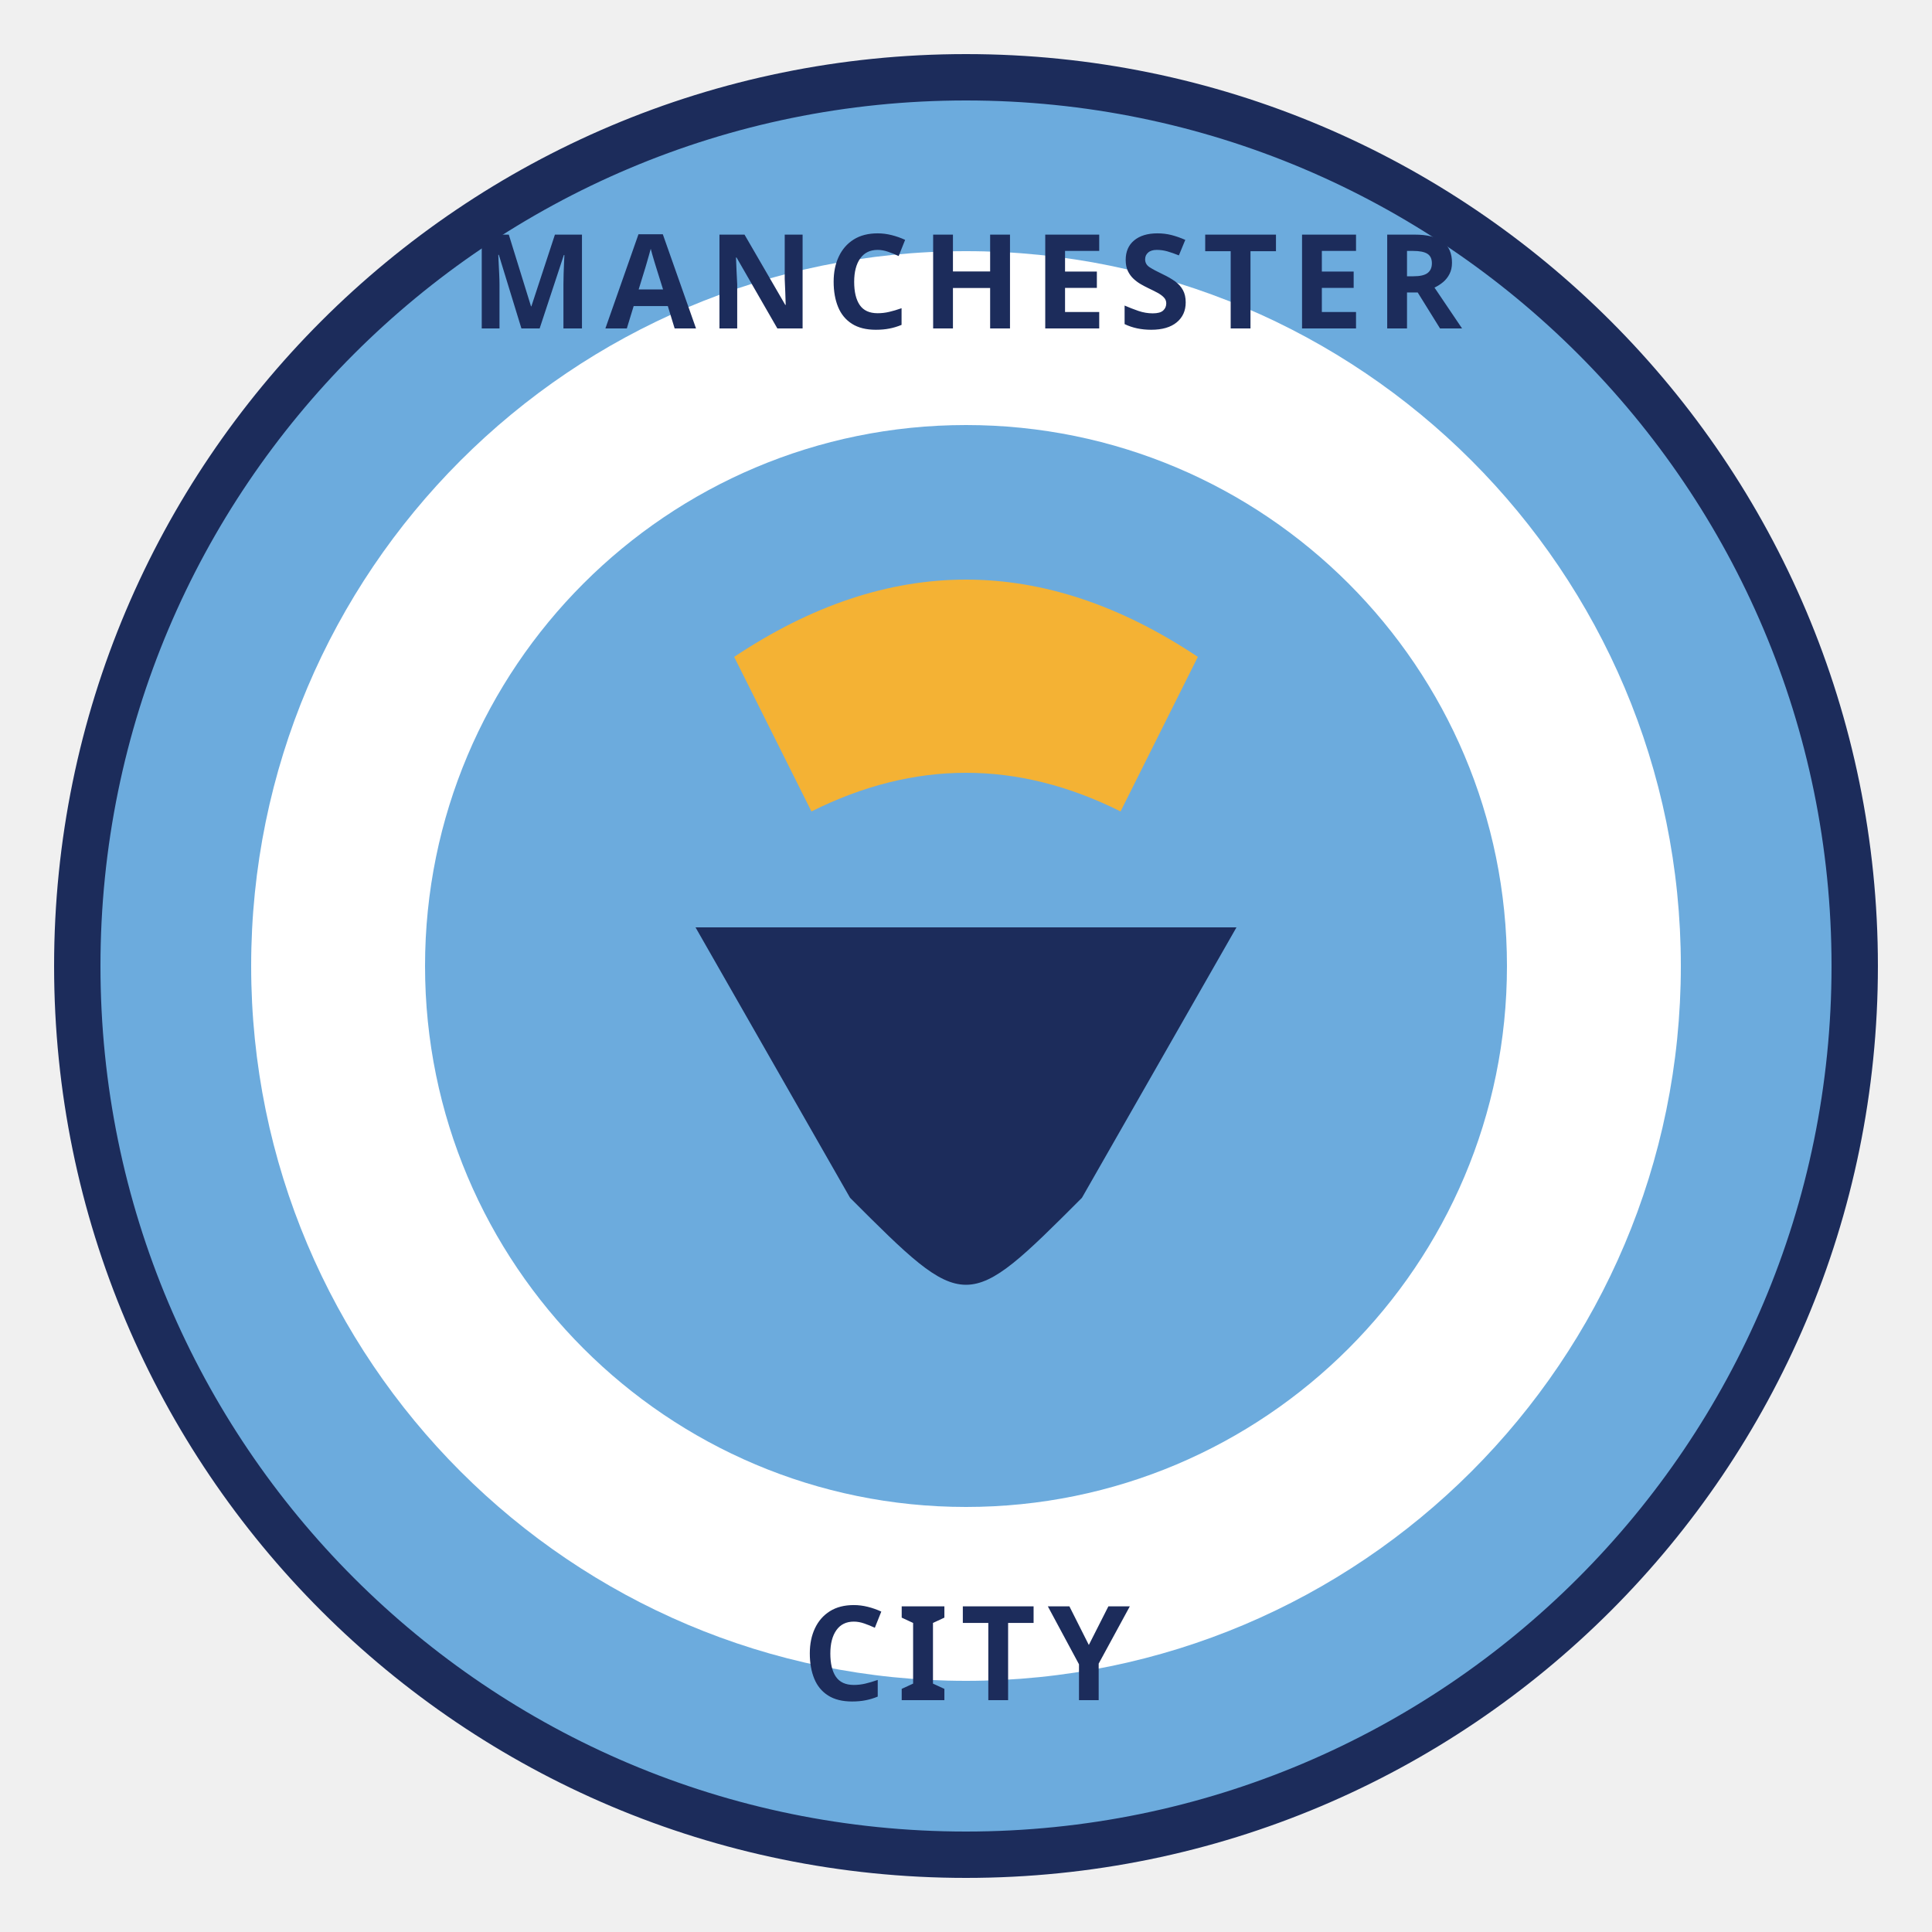
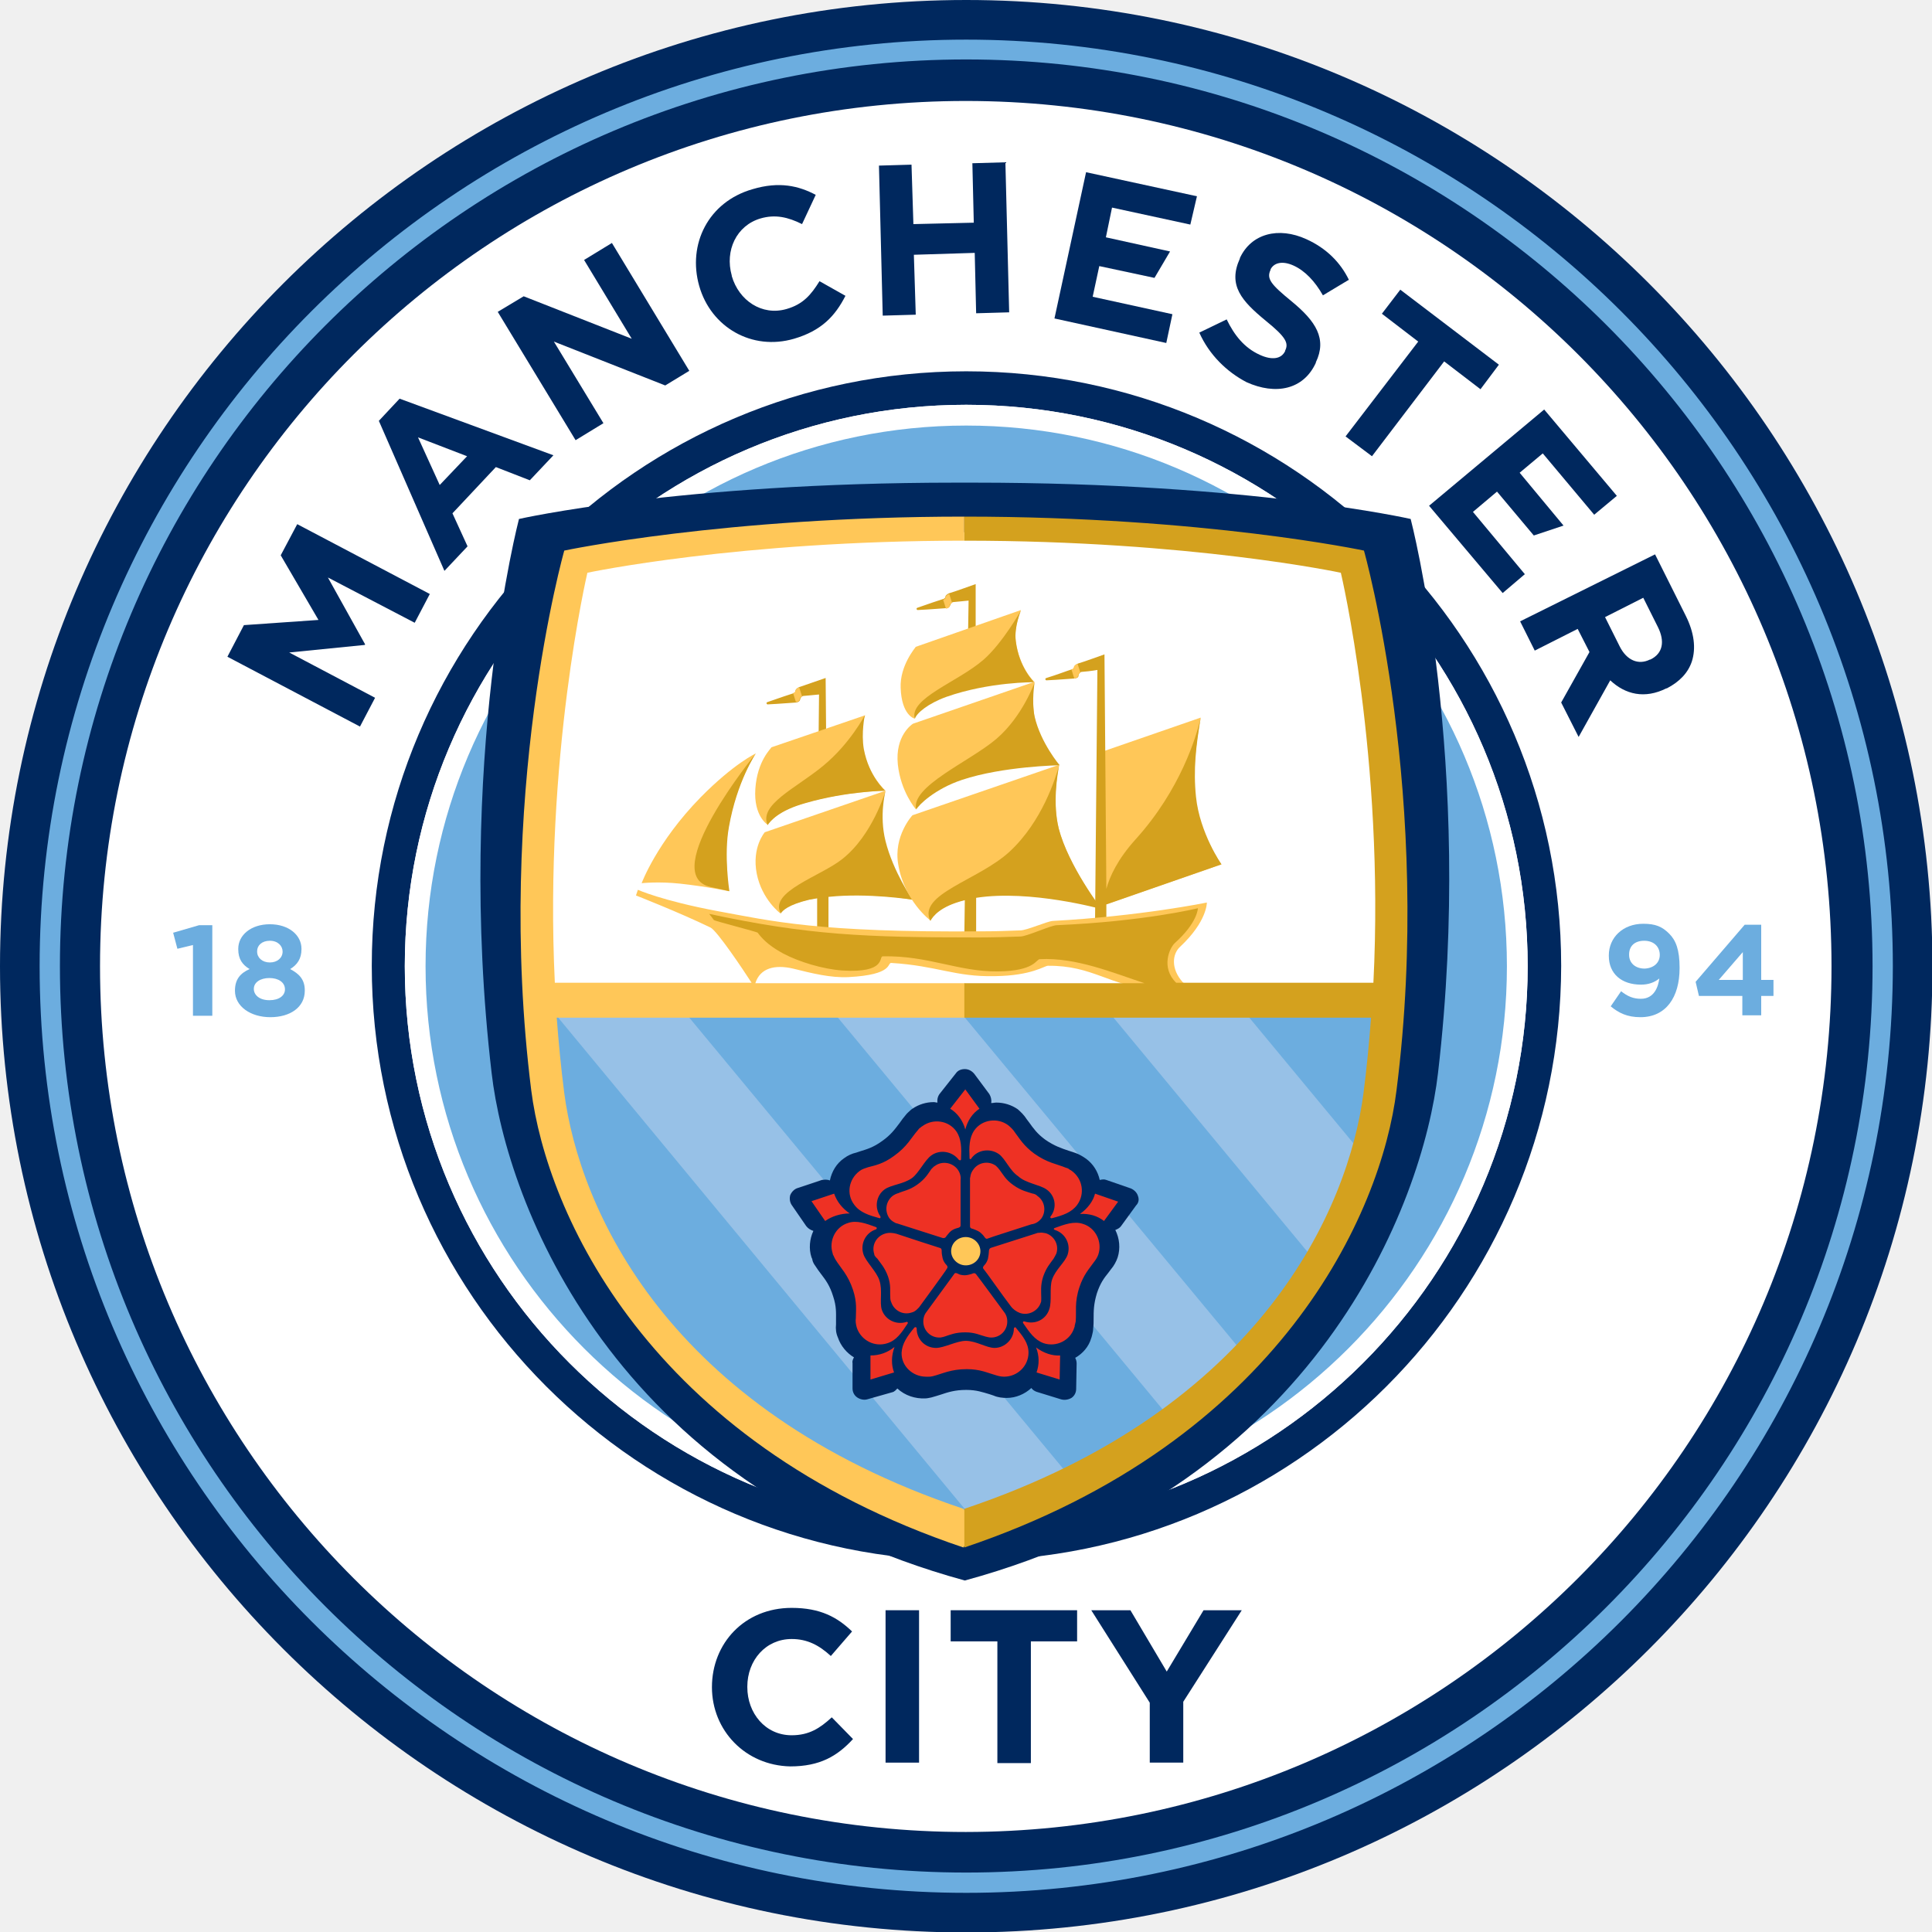
- <svg xmlns="http://www.w3.org/2000/svg" viewBox="0 0 500 500">
-   <circle cx="250" cy="250" r="230" fill="#6CABDD" stroke="#1C2C5B" stroke-width="12" />
-   <circle cx="250" cy="250" r="185" fill="#FFF" />
-   <circle cx="250" cy="250" r="140" fill="#6CABDD" />
-   <path d="M190,170 Q250,130 310,170 L290,210 Q250,190 210,210 Z" fill="#F4B234" />
-   <path d="M180,240 L320,240 L280,310 C250,340 250,340 220,310 Z" fill="#1C2C5B" />
-   <text x="250" y="85" font-family="'Outfit', sans-serif" font-weight="900" font-size="34" fill="#1C2C5B" text-anchor="middle" letter-spacing="3">MANCHESTER</text>
-   <text x="250" y="440" font-family="'Outfit', sans-serif" font-weight="900" font-size="34" fill="#1C2C5B" text-anchor="middle" letter-spacing="3">CITY</text>
+ <svg xmlns="http://www.w3.org/2000/svg" version="1.1" id="Layer_1" x="0px" y="0px" width="316" height="316" viewBox="0 0 409.5 409.5" style="enable-background:new 0 0 409.5 409.5;" xml:space="preserve">
+   <style type="text/css">
+ 	.st0{fill:#00285E;}
+ 	.st1{fill:#FFFFFF;}
+ 	.st2{fill:#6CADDF;}
+ 	.st3{fill-rule:evenodd;clip-rule:evenodd;fill:#00285E;}
+ 	.st4{fill-rule:evenodd;clip-rule:evenodd;fill:#97C1E7;}
+ 	.st5{fill-rule:evenodd;clip-rule:evenodd;fill:#FFFFFF;}
+ 	.st6{fill:#FFC758;}
+ 	.st7{fill:#EE3124;}
+ 	.st8{fill:#D4A11E;}
+ 	.st9{fill-rule:evenodd;clip-rule:evenodd;fill:#FFC758;}
+ 	.st10{fill-rule:evenodd;clip-rule:evenodd;fill:#D4A11E;}
+ </style>
+   <g>
+     <path class="st0" d="M204.8,0C91.9,0,0,91.9,0,204.8c0,112.9,91.9,204.8,204.8,204.8c112.9,0,204.8-91.9,204.8-204.8   C409.5,91.9,317.7,0,204.8,0" />
+     <path class="st1" d="M388.2,204.8c0-101.3-82.1-183.4-183.5-183.4c-101.3,0-183.5,82.1-183.5,183.4c0,101.3,82.2,183.5,183.5,183.5   C306.1,388.2,388.2,306.1,388.2,204.8" />
+     <path class="st2" d="M321.6,204.8c0-64.5-52.3-116.8-116.8-116.8C140.3,88,88,140.3,88,204.8c0,64.5,52.3,116.8,116.8,116.8   C269.3,321.6,321.6,269.3,321.6,204.8" />
+     <path class="st0" d="M204.8,330.8c-69.5,0-126-56.6-126-126.1c0-69.5,56.5-126,126-126c69.5,0,126.1,56.5,126.1,126   C330.8,274.3,274.3,330.8,204.8,330.8L204.8,330.8z M204.8,85.8c-65.6,0-119,53.4-119,119c0,65.6,53.4,119,119,119   c65.6,0,119-53.4,119-119C323.8,139.2,270.4,85.8,204.8,85.8L204.8,85.8z" />
+     <path class="st2" d="M204.8,401.2C96.5,401.2,8.4,313.1,8.4,204.8C8.4,96.5,96.5,8.4,204.8,8.4c108.3,0,196.4,88.1,196.4,196.4   C401.1,313.1,313.1,401.2,204.8,401.2 M204.8,12.6C98.8,12.6,12.7,98.8,12.7,204.8c0,105.9,86.2,192.1,192.1,192.1   c105.9,0,192.1-86.2,192.1-192.1C396.9,98.8,310.7,12.6,204.8,12.6" />
+     <g>
+       <path class="st2" d="M40.9,200.3l-3.3,0.8l-0.9-3.4l5.5-1.6H45v19.2h-4.1V200.3z" />
+       <path class="st2" d="M49.8,210L49.8,210c0-2.4,1.1-3.7,3.1-4.6c-1.5-0.9-2.4-2.1-2.4-4.2v-0.1c0-2.9,2.7-5.2,6.7-5.2    c4,0,6.7,2.3,6.7,5.2v0.1c0,2-0.9,3.3-2.4,4.2c1.9,1,3.1,2.2,3.1,4.5v0.1c0,3.5-3.1,5.6-7.3,5.6S49.8,213.3,49.8,210z M60.4,209.7    L60.4,209.7c0-1.5-1.4-2.4-3.3-2.4c-1.9,0-3.3,0.9-3.3,2.3v0c0,1.3,1.2,2.4,3.3,2.4C59.2,212,60.4,211,60.4,209.7z M59.9,201.7    L59.9,201.7c0-1.2-1-2.3-2.7-2.3c-1.7,0-2.7,1-2.7,2.2v0.1c0,1.3,1.1,2.3,2.7,2.3C58.8,204,59.9,203,59.9,201.7z" />
+     </g>
+     <g>
+       <path class="st2" d="M351.7,207.4c-1,0.8-2.2,1.3-3.9,1.3c-4.1,0-6.8-2.3-6.8-6.1v-0.1c0-3.8,3-6.7,7.3-6.7c2.6,0,4,0.6,5.5,2.1    c1.4,1.4,2.2,3.4,2.2,7.2v0.1c0,6.2-2.9,10.4-8.3,10.4c-2.8,0-4.6-0.9-6.3-2.3l2.2-3.2c1.4,1.1,2.6,1.6,4.2,1.6    C350.7,211.7,351.5,209,351.7,207.4z M351.8,202.4L351.8,202.4c0-1.7-1.2-3-3.3-3c-2.1,0-3.2,1.2-3.2,2.9v0.1    c0,1.7,1.3,2.9,3.3,2.9C350.6,205.2,351.8,204,351.8,202.4z" />
+       <path class="st2" d="M369.4,211.1h-9.3l-0.7-3l10.4-12.1h3.5v11.7h2.6v3.4h-2.6v4.1h-4V211.1z M369.4,207.7v-5.9l-5.1,5.9H369.4z" />
+     </g>
+     <path class="st1" d="M204.8,323.8c-65.6,0-119-53.4-119-119c0-65.6,53.4-119,119-119c65.6,0,119,53.4,119,119   C323.8,270.4,270.4,323.8,204.8,323.8 M204.8,90.2c-63.2,0-114.6,51.4-114.6,114.6c0,63.2,51.4,114.6,114.6,114.6   c63.2,0,114.6-51.4,114.6-114.6C319.4,141.6,268,90.2,204.8,90.2" />
+     <path class="st3" d="M202.6,102.3c-58.7,0-92.6,7.7-92.6,7.7s-13.5,51.5-5.8,117.4c3.2,27.7,25.7,87.2,100.3,107.6l0,0   c74.6-20.3,97.1-79.9,100.3-107.6c7.7-66-5.8-117.4-5.8-117.4s-33.9-7.7-92.6-7.7H202.6z" />
+     <path class="st4" d="M294.5,212.1c-0.7,20-3.8,79.8-90.1,112.7c-85.6-32-90.1-93.9-90.1-112.7H294.5z" />
+     <path class="st5" d="M291.9,208.8c2.3-49.6-6.1-89.8-6.1-89.8s-32.2-6.2-81.3-6.2c-49.2,0-81.9,6.8-81.9,6.8s-8.9,40.4-6.5,89.1   H291.9z" />
+     <g>
+       <path class="st2" d="M207.1,323L116,212.9C112.7,235.6,131.1,302.5,207.1,323z" />
+       <path class="st2" d="M143.2,212.2l84.3,101.7c8.5-4.1,14.8-8.1,20.8-12.9l-73.6-88.8H143.2z" />
+       <path class="st2" d="M201.7,212.3l62.3,75.1c6.1-6.9,11.3-13.2,15-19.8l-45.8-55.3H201.7z" />
+       <path class="st2" d="M293,212.3l-31.1-0.1l26.1,31.5C292.5,234,293,217.7,293,212.3z" />
+     </g>
+     <path class="st0" d="M241.2,253.5C241.2,253.5,241.2,253.5,241.2,253.5c-0.2-0.7-0.8-1.3-1.5-1.6l-5.2-1.8c-0.5-0.2-0.9-0.1-1.4,0   c-0.4-1.8-1.4-3.4-2.9-4.5c-0.2-0.1-0.4-0.3-0.6-0.4c-0.3-0.2-0.7-0.4-1.1-0.6c-0.7-0.3-1.4-0.5-2-0.7c-1.5-0.5-3-1-4.9-2.3   c-1.8-1.3-2.6-2.5-3.4-3.6c-0.2-0.3-0.4-0.5-0.6-0.8c-0.5-0.8-1.2-1.5-1.9-2.1c-1.3-0.9-2.9-1.4-4.5-1.4c-0.4,0-0.7,0.1-1.1,0.1   c0,0,0,0,0-0.1c0.1-0.6-0.1-1.3-0.4-1.8l-3.2-4.3c-0.5-0.6-1.2-1-2-1c0,0,0,0,0,0c-0.8,0-1.5,0.3-1.9,0.9l-3.4,4.3   c-0.4,0.5-0.6,1.2-0.5,1.9l0,0c-0.3,0-0.5-0.1-0.8-0.1c-1.6,0-3.2,0.5-4.5,1.4c-0.2,0.1-0.4,0.3-0.5,0.4c-0.3,0.3-0.6,0.5-0.9,0.9   c-0.5,0.6-0.9,1.1-1.3,1.7c-1,1.3-1.8,2.5-3.8,3.9c-1.8,1.3-3.2,1.7-4.5,2.1c-0.3,0.1-0.6,0.2-0.9,0.3c-0.9,0.2-1.8,0.6-2.6,1.2   c-1.6,1.1-2.6,2.8-3,4.7c-0.5-0.2-1.1-0.2-1.7-0.1l-5.1,1.7c-0.7,0.2-1.3,0.8-1.6,1.5c0,0,0,0,0,0c-0.2,0.7-0.1,1.5,0.3,2.1   l3.1,4.5c0.4,0.5,0.9,0.8,1.5,1c-0.8,1.7-1,3.8-0.4,5.6c0.1,0.2,0.2,0.4,0.2,0.6c0.1,0.4,0.3,0.8,0.6,1.2c0.4,0.6,0.8,1.2,1.2,1.7   c1,1.3,1.9,2.5,2.6,4.8c0.7,2.1,0.6,3.5,0.6,4.9c0,0.3,0,0.7,0,1c-0.1,1,0,1.9,0.4,2.8c0.6,1.8,1.9,3.3,3.4,4.2   c-0.2,0.4-0.4,0.8-0.3,1.2l0,5.4c0,0.8,0.4,1.5,1,1.9c0,0,0,0,0,0c0.6,0.4,1.4,0.6,2.1,0.4l5.3-1.5c0.5-0.1,0.8-0.5,1.1-0.8   c1.6,1.5,3.8,2.2,5.9,2.1c0.4,0,0.8-0.1,1.3-0.2c0.7-0.2,1.4-0.4,2-0.6c1.5-0.5,3-1,5.4-1c2.2,0,3.5,0.5,4.9,0.9   c0.3,0.1,0.6,0.2,0.9,0.3c0.9,0.4,1.9,0.5,2.8,0.5c1.9,0,3.8-0.8,5.2-2.1c0.3,0.4,0.6,0.6,1.1,0.8l5.2,1.6c0.7,0.2,1.5,0.1,2.2-0.3   c0,0,0,0,0,0c0.6-0.4,1-1.1,1-1.9l0.1-5.4c0-0.4-0.1-0.8-0.3-1.2c1.6-0.9,2.9-2.4,3.4-4.2c0.1-0.2,0.1-0.4,0.2-0.7   c0.1-0.4,0.2-0.8,0.2-1.3c0.1-0.7,0.1-1.4,0.1-2.1c0-1.6,0-3.1,0.7-5.4c0.7-2.1,1.5-3.2,2.4-4.3c0.2-0.3,0.4-0.5,0.6-0.8   c0.6-0.7,1.1-1.6,1.4-2.5c0.6-1.9,0.4-4-0.5-5.8c0.5-0.2,0.9-0.4,1.2-0.8l3.2-4.4C241.3,255,241.5,254.3,241.2,253.5z" />
+     <path class="st6" d="M201.6,265.2c0-1.7,1.4-3,3.1-3c1.7,0,3.1,1.4,3.1,3c0,1.7-1.4,3-3.1,3C203,268.2,201.6,266.8,201.6,265.2z" />
+     <path class="st7" d="M204.6,239.4c-0.5-1.9-1.7-3.5-3.2-4.4l3.2-4.1l3,4.1C206.1,236,205.1,237.5,204.6,239.4 M180.1,257.2   c-1.6-1.1-2.7-2.5-3.3-4.2l-4.8,1.6l2.9,4.2C176.3,257.8,178.2,257.2,180.1,257.2 M189.6,285.5c-1.5,1.2-3.2,1.8-5.1,1.8l0,5.1   l5-1.5C188.9,289.3,188.9,287.4,189.6,285.5 M219.6,285.6c0.7,1.8,0.7,3.6,0.1,5.3l4.9,1.5l0.1-5.1   C223,287.4,221.2,286.8,219.6,285.6 M228.9,257.3c2-0.1,3.7,0.4,5.1,1.5l3-4.1l-4.9-1.7C231.7,254.6,230.5,256.2,228.9,257.3    M198.4,285.7c-2.3,0-4.1-1.8-4.1-4.1c0-0.3-0.3-0.4-0.5-0.2c-1.5,1.8-2.6,3.4-2.7,5.3c-0.1,2.8,2.3,5.1,5.2,5.1c0.2,0,0.4,0,0.5,0   c0.3,0,0.5,0,0.9-0.1c2-0.5,3.8-1.5,7.2-1.5c2.9,0,4.4,0.8,5.9,1.2c0.6,0.2,1.3,0.4,2,0.4c2.9,0,5.2-2.3,5.2-5.1   c0-2-1.2-3.5-2.7-5.3c-0.1-0.2-0.4,0-0.4,0.2c0,2.2-1.9,4.1-4.1,4.1c-1.7,0-3.9-1.5-6.1-1.5C202.8,284.2,200.1,285.7,198.4,285.7z    M195.7,280.1c0,1.9,1.5,3.4,3.4,3.4c0.2,0,0.4,0,0.7-0.1c0.1,0,0.2,0,0.3-0.1c0,0,0.1,0,0.1,0c1.2-0.4,2.3-0.9,4.4-0.9   c2.1,0,3.1,0.6,4.3,0.9c0.4,0.1,0.8,0.2,1.2,0.2c1.9,0,3.4-1.5,3.4-3.4c0-0.5-0.1-1-0.3-1.4c-0.1-0.2-0.2-0.4-0.3-0.5   c0,0-5.8-7.9-6-8.1c-0.3-0.4-0.7-0.2-0.9-0.1c-0.3,0.1-1,0.3-1.5,0.3c-0.5,0-1.1-0.1-1.4-0.3c-0.4-0.2-0.7-0.3-0.9,0.1   c-0.2,0.3-4.4,6-5.7,7.8C196,278.5,195.7,279.2,195.7,280.1z M222.4,277.5c-0.7,2.2-3,3.3-5.2,2.6c-0.3-0.1-0.5,0.1-0.3,0.4   c1.3,1.9,2.4,3.5,4.3,4.2c2.7,0.9,5.7-0.6,6.5-3.3c0.1-0.2,0.1-0.3,0.1-0.5c0.1-0.2,0.1-0.5,0.2-0.8c0.2-2.1-0.3-4,0.8-7.3   c0.9-2.7,2.1-3.9,3-5.2c0.4-0.5,0.8-1.1,1-1.7c0.9-2.7-0.6-5.7-3.3-6.5c-1.9-0.6-3.8,0.1-6,0.9c-0.2,0.1-0.2,0.3,0.1,0.4   c2.2,0.7,3.4,3,2.7,5.2c-0.5,1.6-2.6,3.2-3.3,5.3C222.4,272.9,223,275.8,222.4,277.5z M216.2,278.3c1.8,0.6,3.8-0.4,4.4-2.2   c0.1-0.2,0.1-0.4,0.1-0.7c0-0.1,0-0.2,0-0.3c0,0,0-0.1,0-0.1c0-1.2-0.2-2.5,0.4-4.4c0.7-2,1.5-2.8,2.2-3.8c0.2-0.3,0.4-0.7,0.6-1.1   c0.6-1.8-0.4-3.7-2.2-4.3c-0.5-0.1-1-0.2-1.4-0.1c-0.2,0-0.4,0-0.6,0.1c0,0-9.4,3-9.7,3.1c-0.4,0.2-0.4,0.6-0.4,0.8   c0,0.3-0.1,1-0.2,1.5c-0.1,0.4-0.4,1-0.7,1.3c-0.3,0.3-0.5,0.6-0.2,0.9c0.3,0.3,4.3,6,5.7,7.8C214.7,277.5,215.4,278,216.2,278.3z    M221.8,252.1c1.9,1.3,2.3,3.9,0.9,5.7c-0.2,0.2,0,0.5,0.3,0.4c2.3-0.6,4.1-1.2,5.3-2.8c1.7-2.3,1.2-5.5-1.1-7.2   c-0.1-0.1-0.3-0.2-0.5-0.3c-0.2-0.2-0.4-0.3-0.8-0.4c-1.9-0.8-3.9-1-6.7-3c-2.3-1.7-3.1-3.2-4.1-4.5c-0.3-0.5-0.8-1-1.4-1.5   c-2.3-1.7-5.6-1.2-7.2,1.1c-1.1,1.6-1.1,3.6-1,5.9c0,0.2,0.3,0.3,0.4,0c1.3-1.8,3.9-2.2,5.8-0.9c1.4,1,2.3,3.5,4.1,4.7   C217.4,250.8,220.4,251.1,221.8,252.1z M220.7,258.3c1.1-1.5,0.8-3.7-0.8-4.8c-0.1-0.1-0.3-0.3-0.6-0.4c-0.1,0-0.2-0.1-0.3-0.1   c0,0-0.1,0-0.1,0c-1.2-0.4-2.4-0.6-4.1-1.8c-1.7-1.2-2.2-2.3-2.9-3.2c-0.2-0.3-0.5-0.6-0.8-0.9c-1.5-1.1-3.7-0.8-4.8,0.8   c-0.3,0.4-0.5,0.8-0.6,1.3c0,0.2-0.1,0.4-0.1,0.6c0,0,0,9.8,0,10.1c0,0.5,0.4,0.5,0.7,0.6c0.3,0.1,1,0.4,1.3,0.6   c0.4,0.3,0.8,0.7,1,1c0.2,0.3,0.4,0.6,0.8,0.4c0.4-0.2,7.1-2.3,9.2-3C219.5,259.4,220.2,258.9,220.7,258.3z M197.4,244.9   c1.8-1.3,4.4-0.9,5.8,0.9c0.2,0.2,0.5,0.2,0.5-0.1c0.1-2.3,0.1-4.3-1-5.9c-1.6-2.3-4.9-2.8-7.2-1.1c-0.2,0.1-0.3,0.2-0.4,0.3   c-0.2,0.1-0.4,0.3-0.6,0.6c-1.4,1.6-2.2,3.4-5,5.4c-2.3,1.7-4,2-5.5,2.4c-0.6,0.2-1.3,0.4-1.8,0.8c-2.3,1.7-2.9,4.9-1.1,7.2   c1.2,1.6,3.1,2.2,5.3,2.8c0.2,0.1,0.3-0.2,0.2-0.4c-1.3-1.8-0.9-4.4,0.9-5.7c1.4-1,4-1.1,5.8-2.4   C194.7,248.7,196,245.9,197.4,244.9z M203,247.9c-1.1-1.5-3.3-1.9-4.8-0.8c-0.2,0.1-0.3,0.2-0.5,0.4c-0.1,0.1-0.1,0.1-0.2,0.2   c0,0-0.1,0.1-0.1,0.1c-0.7,1-1.3,2.1-3,3.3c-1.7,1.2-2.9,1.3-4,1.8c-0.4,0.1-0.8,0.3-1.1,0.5c-1.5,1.1-1.9,3.2-0.8,4.8   c0.3,0.4,0.7,0.7,1.1,0.9c0.2,0.1,0.3,0.2,0.5,0.2c0,0,9.4,3,9.7,3.1c0.5,0.1,0.7-0.2,0.8-0.4c0.2-0.2,0.6-0.8,1-1.1   c0.4-0.3,0.9-0.5,1.3-0.6c0.4-0.1,0.7-0.2,0.7-0.6c0-0.4,0-7.4,0-9.6C203.7,249.4,203.5,248.6,203,247.9z M183,265.8   c-0.7-2.2,0.5-4.5,2.6-5.2c0.3-0.1,0.3-0.4,0.1-0.5c-2.2-0.8-4.1-1.5-5.9-0.9c-2.7,0.8-4.2,3.8-3.3,6.5c0,0.2,0.1,0.3,0.2,0.5   c0.1,0.2,0.2,0.5,0.4,0.8c1.1,1.8,2.6,3.1,3.7,6.4c0.9,2.7,0.6,4.4,0.6,6c-0.1,0.6,0,1.3,0.2,2c0.9,2.7,3.8,4.2,6.5,3.3   c1.9-0.6,3-2.2,4.3-4.2c0.1-0.2-0.1-0.4-0.3-0.3c-2.2,0.7-4.5-0.5-5.2-2.6c-0.5-1.6,0.2-4.1-0.5-6.2   C185.8,269.5,183.5,267.4,183,265.8z M187.5,261.5c-1.8,0.6-2.8,2.5-2.2,4.3c0,0.2,0.1,0.4,0.3,0.6c0.1,0.1,0.1,0.2,0.2,0.2   c0,0,0,0.1,0.1,0.1c0.7,1,1.6,1.9,2.3,3.8c0.7,2,0.4,3.1,0.5,4.3c0,0.4,0,0.8,0.2,1.2c0.6,1.8,2.5,2.8,4.3,2.2   c0.5-0.1,0.9-0.4,1.2-0.7c0.1-0.1,0.3-0.3,0.4-0.4c0,0,5.8-7.9,5.9-8.2c0.3-0.4,0-0.7-0.2-0.9c-0.2-0.2-0.6-0.8-0.7-1.3   c-0.1-0.4-0.2-1-0.2-1.4c0-0.4,0-0.7-0.4-0.8c-0.4-0.1-7.1-2.3-9.2-3C189.2,261.3,188.4,261.2,187.5,261.5z" />
+     <path class="st6" d="M233.4,159.4l21.1-7.3c0,0-1.8,8.8-1.3,15.6c0.6,8.8,5.7,15.5,5.7,15.5l-26,9L233.4,159.4z" />
+     <g>
+       <path class="st8" d="M258.9,183.2c0,0-4.6-6.6-5.4-14.3c-0.6-5.8,0-10.8,1-16.8c-0.9,4-4.3,15.3-13.8,25.8    c-3.8,4.2-5.5,7.9-6.2,10.5l-0.4-49.7l0,0l0,0c0,0-5,1.8-5.5,1.9c-0.6,0.2-0.9,0.6-0.9,0.7c0,0.3-0.2,0.5-0.6,0.6    c-0.4,0.1-3.3,1.2-5.3,1.8c-0.4,0.1-0.2,0.5,0,0.5c2.4-0.1,5.8-0.4,6.1-0.4c0.5-0.1,0.7-0.3,0.7-0.6c0,0,0,0,0-0.1    c0.1-0.4,0.4-0.7,0.8-0.7c0.3,0,2.1-0.2,3.2-0.4l-0.5,53.5l2.4,0l0-3.8L258.9,183.2z" />
+     </g>
+     <g>
+       <path class="st6" d="M165.4,193.6c0,0-3.9-2.9-5-8.4c-1.1-5.6,1.7-8.8,1.7-8.8l25.6-8.8c0,0-1.6,5.1-0.1,10.9    c1.9,7.3,5.8,12.2,5.8,12.2s-9.4-1.8-18.5-0.6C166.3,191.2,165.4,193.6,165.4,193.6z" />
+     </g>
+     <path class="st6" d="M136,187.2c0,0,3.2-8.7,12.5-18.2c7.1-7.2,11.7-9.3,11.7-9.3s-4.1,5.9-5.8,15.6c-1.1,6,0.1,13.6,0.1,13.6   s-4.8-1-10.3-1.6C139.6,186.8,136,187.2,136,187.2z" />
+     <path class="st8" d="M160.2,159.7c0,0-4,5.9-5.7,15.6c-1.1,6,0.1,13.6,0.1,13.6s-1.2-0.3-4-0.9   C139.2,185.4,160.2,159.7,160.2,159.7z" />
+     <path class="st8" d="M175.2,166.7l-0.2-23l0,0l0,0l0,0l0,0c-0.5,0.2-5,1.7-5.5,1.9c-0.6,0.2-0.9,0.6-0.9,0.8c0,0.3-0.2,0.5-0.6,0.6   c-0.4,0.1-3.3,1.1-5.3,1.8c-0.4,0.1-0.2,0.5,0,0.5c2.3-0.1,5.8-0.4,6.1-0.4c0.5-0.1,0.7-0.3,0.8-0.6c0,0,0,0,0-0.1   c0.1-0.4,0.4-0.7,0.8-0.7c0.3,0,2-0.2,3.2-0.3l-0.2,19.6H175.2z" />
+     <path class="st8" d="M205,145.9h1.8l0-22.1h0l0,0c0,0-5,1.8-5.5,1.9c-0.6,0.2-0.9,0.6-0.9,0.7c0,0.3-0.2,0.5-0.6,0.6   c-0.4,0.1-3.3,1.1-5.3,1.8c-0.4,0.1-0.2,0.5,0,0.5c2.4-0.1,5.8-0.4,6.1-0.4c0.5-0.1,0.7-0.3,0.8-0.6c0,0,0,0,0,0   c0.1-0.4,0.4-0.7,0.8-0.7c0.3,0,1.9-0.2,3.1-0.3L205,145.9z" />
+     <path class="st6" d="M200.5,129c0,0,0.1,0,0.1,0c0.5-0.1,0.7-0.3,0.7-0.6c0,0,0,0,0,0c0-0.3,0.2-0.5,0.5-0.6l-0.6-1.9   c-0.6,0.2-0.8,0.6-0.8,0.7c0,0.3-0.2,0.4-0.5,0.5L200.5,129z" />
+     <path class="st6" d="M168.7,148.8c0,0,0.1,0,0.1,0c0.5-0.1,0.7-0.3,0.7-0.6c0,0,0,0,0,0c0.1-0.3,0.2-0.5,0.5-0.6l-0.6-1.9   c-0.6,0.2-0.8,0.6-0.8,0.7c0,0.3-0.2,0.4-0.5,0.5L168.7,148.8z" />
+     <path class="st6" d="M227.7,143.8c0,0,0.1,0,0.1,0c0.5-0.1,0.7-0.3,0.7-0.6c0,0,0,0,0,0c0.1-0.3,0.2-0.5,0.5-0.6l-0.6-1.9   c-0.6,0.2-0.8,0.6-0.8,0.7c0,0.3-0.2,0.4-0.5,0.5L227.7,143.8z" />
+     <path class="st8" d="M193.4,190.7c0,0-4.1-6-5.7-12.4c-1.4-5.5,0-10.7,0-10.7s-2.7,9.4-9.2,14.5c-4.5,3.6-15.6,6.9-13,11.5   c0.4-0.6,1.5-1.8,6-2.9c0.5-0.1,1.1-0.2,1.7-0.3l0,7.6l2.4,0l0-7.9C183.9,189.2,193.4,190.7,193.4,190.7z" />
+     <g>
+       <path class="st6" d="M162.7,174.8c0,0-3-1.8-2.6-7.6c0.4-6,3.4-8.6,3.4-8.8l19.9-6.8c0,0-1.5,3-0.4,7.5c1.2,5.4,4.7,8.5,4.7,8.5    s-10,0.1-19,3.2C164.3,172.3,162.7,174.8,162.7,174.8z" />
+     </g>
+     <g>
+       <path class="st8" d="M174.5,162.3c5.7-4.7,8.8-10.7,8.8-10.7s-0.8,3.8-0.2,7.2c1.1,5.8,4.5,8.8,4.5,8.8s-8.1,0.1-16.8,2.6    c-5.8,1.6-7.6,3.9-8.1,4.7C160.8,170.5,168.7,167.1,174.5,162.3z" />
+     </g>
+     <g>
+       <path class="st6" d="M197.2,195.1c0,0-5.5-4.1-6.8-11.8c-1.1-6.1,3-10.5,3-10.5l31.1-10.7c0,0-1.7,6.9-0.1,13.5    c1.8,7.4,8.6,16.6,8.6,16.6s-12.9-3.7-24.1-2.3C198.2,191.3,197.2,195.1,197.2,195.1z" />
+     </g>
+     <g>
+       <path class="st6" d="M190.9,145.8c-0.2-4.7,3.1-8.5,3.2-8.7l22.3-7.8c0,0-1.5,3.5-1.1,6.5c0.7,5.7,3.9,8.7,3.9,8.7    s-8.8-0.5-19.1,3.1c-5.7,2-6.3,4.7-6.3,4.7S191.1,151.6,190.9,145.8z" />
+     </g>
+     <g>
+       <path class="st8" d="M208.5,139.8c4-3.5,7.9-10.4,7.9-10.4s-1.5,3.5-1.1,6.5c0.7,5.7,3.9,8.7,3.9,8.7s-9.5-0.1-18.6,3.1    c-3.9,1.4-6.4,3.5-6.7,4.7C192.6,148,203,144.6,208.5,139.8z" />
+     </g>
+     <g>
+       <path class="st6" d="M194.1,171.5c0,0-3.2-3.7-3.8-9.5c-0.6-6,2.9-8.4,3.2-8.6l25.8-8.9c0,0-0.7,1.9-0.1,7.1    c0.6,4.4,4.9,10.4,4.9,10.4s-13.8,0.4-22.3,3.7C196.4,167.8,194.1,171.5,194.1,171.5z" />
+     </g>
+     <g>
+       <path class="st8" d="M211.2,156.6c5.6-4.8,8.1-12,8.1-12s-0.7,4.1,0,7.3c1.3,5.6,5.3,10.3,5.3,10.3s-12,0.2-20.7,3.1    c-5.7,1.9-9.2,5.3-9.7,6.3C192.9,166.7,205.6,161.4,211.2,156.6z" />
+     </g>
+     <g>
+       <path class="st8" d="M233.5,192.7c0,0-7-9.1-9.1-17.1c-1.3-5.3-0.3-11.3,0.1-13.4c-0.8,2.8-3.6,11.9-10.5,18.3    c-6.6,6.1-19.6,9-16.8,14.7c0.5-0.9,2-3.1,7.3-4.4l-0.1,7.3l2.5,0l0-7.8C218.4,188.5,233.5,192.7,233.5,192.7z" />
+     </g>
+     <path class="st9" d="M245.5,209.8c1.6-0.3,3.2-0.7,5.6-1.3c-0.1-0.1-0.3-0.2-0.4-0.3c-2.6-2.9-2.2-6-0.6-7.5   c5.8-5.4,5.7-9.4,5.7-9.4s-14.1,2.9-32.7,3.9c-1.2,0.1-5.5,2-6.8,2c-2.6,0.1-5.2,0.2-7.9,0.2c-35.1,0.3-44.9-2.2-56.4-4.3   c-11.7-2.2-16.8-4.5-16.8-4.5l-0.4,1.2c0,0,9.2,3.6,15.8,6.8c1.4,0.7,6.9,8.9,8.7,11.7h-41.7c-2.3-47.8,6.9-86.9,6.9-86.9   s31.9-6.8,79.9-6.8l0-5.1c-50.9,0-84.8,7.2-84.8,7.2s-14.8,52.2-7,114.4c3.3,25.9,24.7,74.4,91.6,96.9l2.9-4.1l-2.9-4.1   c-63-21.1-81.4-63.8-84.6-88.1c-0.7-5.4-1.2-10.8-1.6-16h86.5v-7.3h-44.4c1-3.2,4.1-4,8-3.1c4,1,8,2,11.8,1.8c9.5-0.5,8.1-3,9-3   c9.8,0.6,13.5,3,22,2.8c7.8-0.1,10.5-2.2,11.2-2.2c9.5-0.1,13.1,4.3,22.6,5.1C245,209.8,245.3,209.8,245.5,209.8z" />
+     <path class="st10" d="M289.1,116.7c0,0-33.8-7.2-84.7-7.2l0,5.1c48,0,79.8,6.8,79.8,6.8s9.3,39.1,6.9,86.9h-41.8   c-3.3-3.2-1.4-7.4-0.3-8.4c4.9-4.4,4.9-7.4,4.9-7.4s-11.3,2.8-29.9,3.6c-1.2,0-6.4,2.4-7.7,2.4c-2.6,0.1-6.2,0.2-8.9,0.2   c-24.2,0-36.1-0.5-57.1-5c0.4,0.5,0.6,0.7,1,1.3c0.1,0.2,9.2,2.5,9.3,2.7c1.4,1.9,3.2,3.2,5.4,4.4c3.4,1.8,8.4,3.3,12.5,3.6   c9.5,0.6,7.7-3,8.6-3c9.7-0.2,16,3.3,24.5,3.2c7.8-0.1,8-2.6,8.8-2.6c7.7-0.4,15.5,2.9,22.2,5.1h-38.2v7.3h86.2   c-0.4,5.3-0.9,10.6-1.6,16c-3.2,24.4-21.6,67-84.6,88.1v8.2c66.9-22.5,88.4-70.9,91.6-96.9C303.9,168.9,289.1,116.7,289.1,116.7z" />
+     <g>
+       <polygon class="st0" points="48.2,139.2 51.7,132.5 67.5,131.4 59.5,117.7 63,111.1 91.1,125.9 87.9,132 69.5,122.4 77.4,136.6     77.3,136.7 61.3,138.3 79.5,147.9 76.3,154   " />
+       <path class="st0" d="M80.3,89.2l4.4-4.7l32.6,12l-5,5.3l-7.2-2.8l-9.2,9.8l3.2,7l-4.9,5.2L80.3,89.2z M99,96.7l-10.4-4l4.6,10.1    L99,96.7z" />
+       <polygon class="st0" points="105.5,66.1 111,62.8 133.9,71.8 123.8,55.1 129.7,51.5 146.1,78.6 141,81.7 117.4,72.4 127.9,89.7     122,93.3   " />
+       <path class="st0" d="M148.2,60.6L148.2,60.6c-2.5-8.8,1.9-17.8,11.3-20.5c5.7-1.7,9.8-0.7,13.4,1.2l-2.9,6.2    c-3-1.5-5.7-2.1-8.8-1.2c-5.1,1.5-7.6,6.8-6.1,12.1l0,0.1c1.5,5.2,6.4,8.5,11.6,7c3.5-1,5.2-3,7-5.9l5.5,3.1    c-2.2,4.3-5.1,7.4-10.9,9.1C159.4,74.4,150.7,69.4,148.2,60.6z" />
+       <polygon class="st0" points="186.3,35.1 193.2,34.9 193.6,47.5 206.4,47.2 206.1,34.6 213.1,34.4 213.9,66.2 206.9,66.4     206.6,53.6 193.7,54 194.1,66.7 187.1,66.9   " />
+       <path class="st0" d="M254.2,70.5l5.8-2.8c1.6,3.3,3.7,6,7,7.5c2.6,1.2,4.6,0.9,5.4-0.8l0-0.1c0.8-1.6,0.1-2.9-4.1-6.3    c-5.1-4.2-8.1-7.5-5.5-13.2l0-0.1c2.4-5.2,8.2-6.7,14.1-4c4.2,1.9,7.2,4.9,9,8.6l-5.5,3.3c-1.7-3-3.8-5.2-6.2-6.3    c-2.4-1.1-4.2-0.6-4.9,0.8l0,0.1c-0.9,1.9,0.1,3.1,4.5,6.7c5.1,4.2,7.5,7.9,5.1,12.9l0,0.1c-2.6,5.7-8.5,6.9-14.7,4.1    C260,78.8,256.3,75.2,254.2,70.5z" />
+       <polygon class="st0" points="300.6,72.4 292.9,66.5 296.8,61.4 317.7,77.3 313.8,82.5 306.1,76.6 290.8,96.7 285.2,92.5   " />
+       <path class="st0" d="M350.8,117.5l6.5,13c1.8,3.6,2.2,6.9,1.3,9.7c-0.8,2.4-2.6,4.3-5.3,5.7l-0.1,0c-4.6,2.3-8.7,1.3-11.9-1.7    l-6.7,12l-3.7-7.3l6-10.7l-2.5-4.9l-9.1,4.6l-3.1-6.2L350.8,117.5z M343.3,137c1.5,3,4,4,6.4,2.8l0.1,0c2.7-1.3,3.1-3.9,1.6-6.9    l-3.1-6.2l-8.1,4.1L343.3,137z" />
+       <polygon class="st0" points="233,56.4 244.7,58.9 248,53.3 234.4,50.3 235.7,44 252.3,47.6 253.7,41.6 230.2,36.5 223.5,67.5     247.2,72.7 248.5,66.6 231.6,62.9   " />
+       <polygon class="st0" points="327.3,86.8 302.9,107.2 318.5,125.7 323.2,121.7 312.2,108.5 317.3,104.2 325.1,113.5 331.4,111.4     322.1,100.2 327,96.1 337.9,109.1 342.7,105.1   " />
+       <g>
+         <path class="st0" d="M150.9,357.6L150.9,357.6c0-9.3,6.9-16.8,16.9-16.8c6.1,0,9.7,2,12.8,5l-4.5,5.2c-2.5-2.3-5-3.6-8.3-3.6     c-5.5,0-9.4,4.5-9.4,10.1v0.1c0,5.5,3.8,10.2,9.4,10.2c3.7,0,6-1.5,8.5-3.8l4.5,4.6c-3.3,3.6-7,5.8-13.3,5.8     C158,374.2,150.9,366.8,150.9,357.6z" />
+         <path class="st0" d="M187.7,341.3h7.1v32.3h-7.1V341.3z" />
+         <path class="st0" d="M211.3,347.9h-9.8v-6.6h26.8v6.6h-9.8v25.8h-7.1V347.9z" />
+         <path class="st0" d="M243.7,360.9l-12.4-19.6h8.3l7.7,13l7.8-13h8.1l-12.4,19.4v12.9h-7.1V360.9z" />
+       </g>
+     </g>
+   </g>
</svg>
